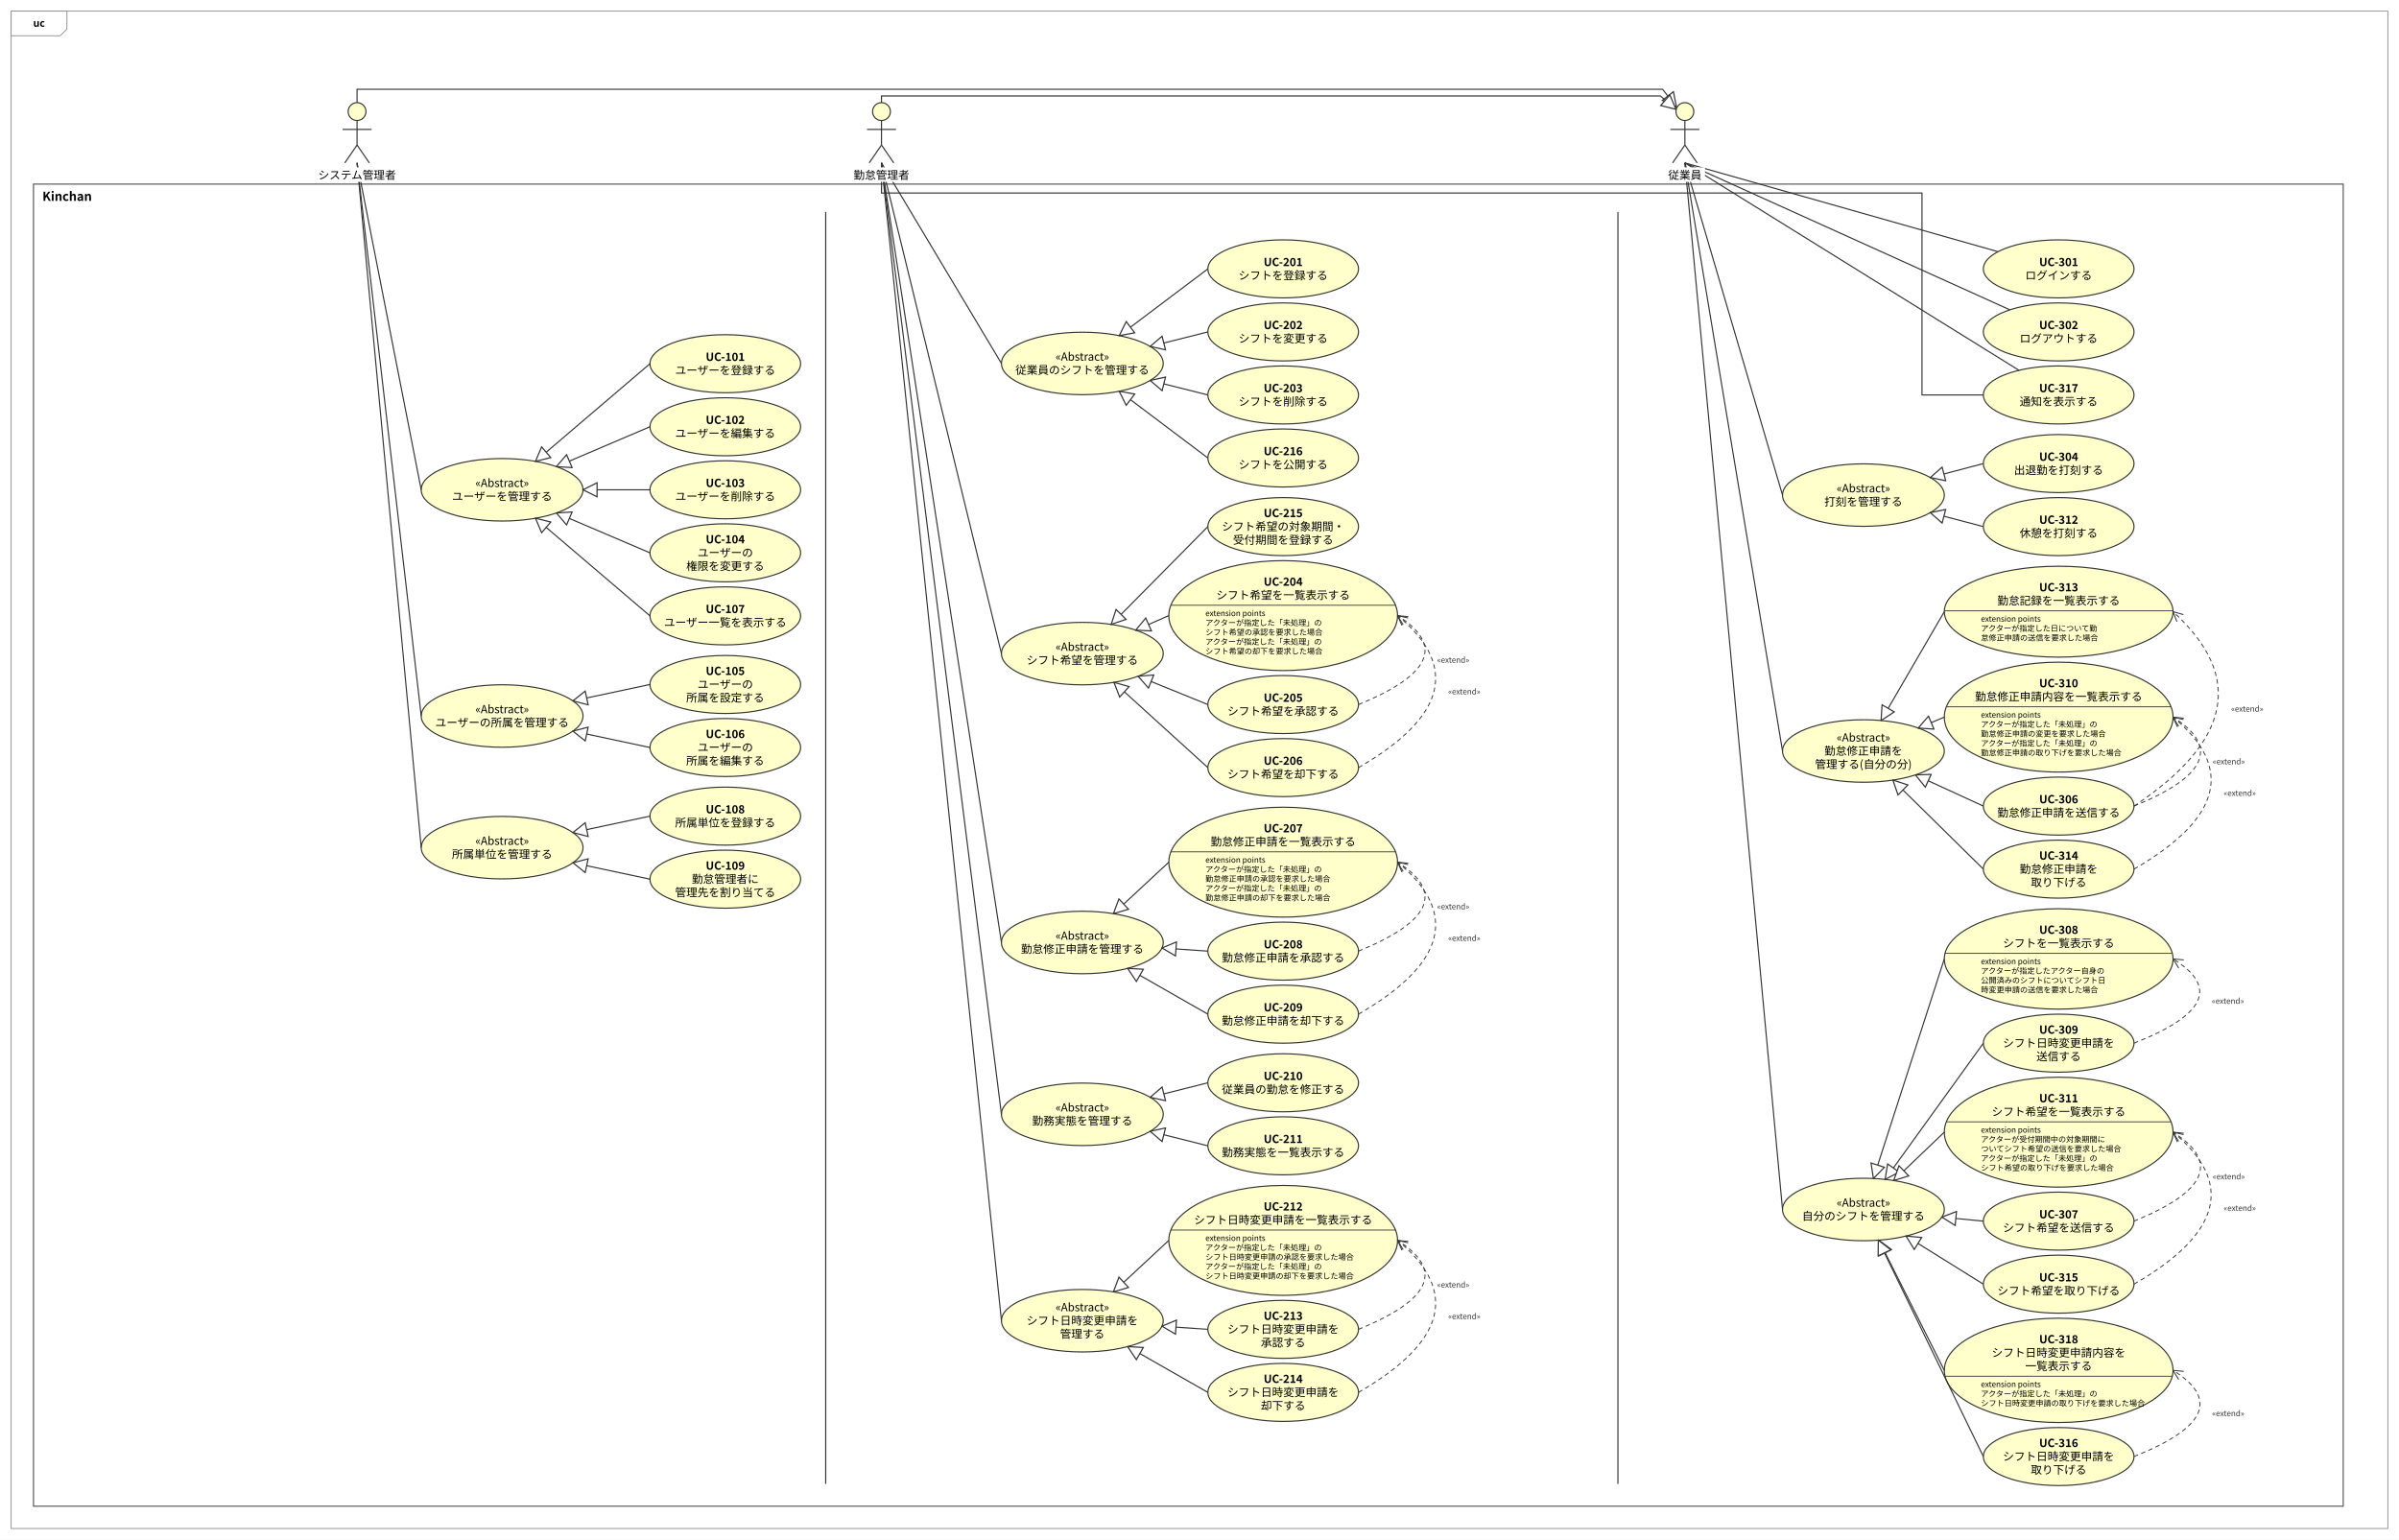
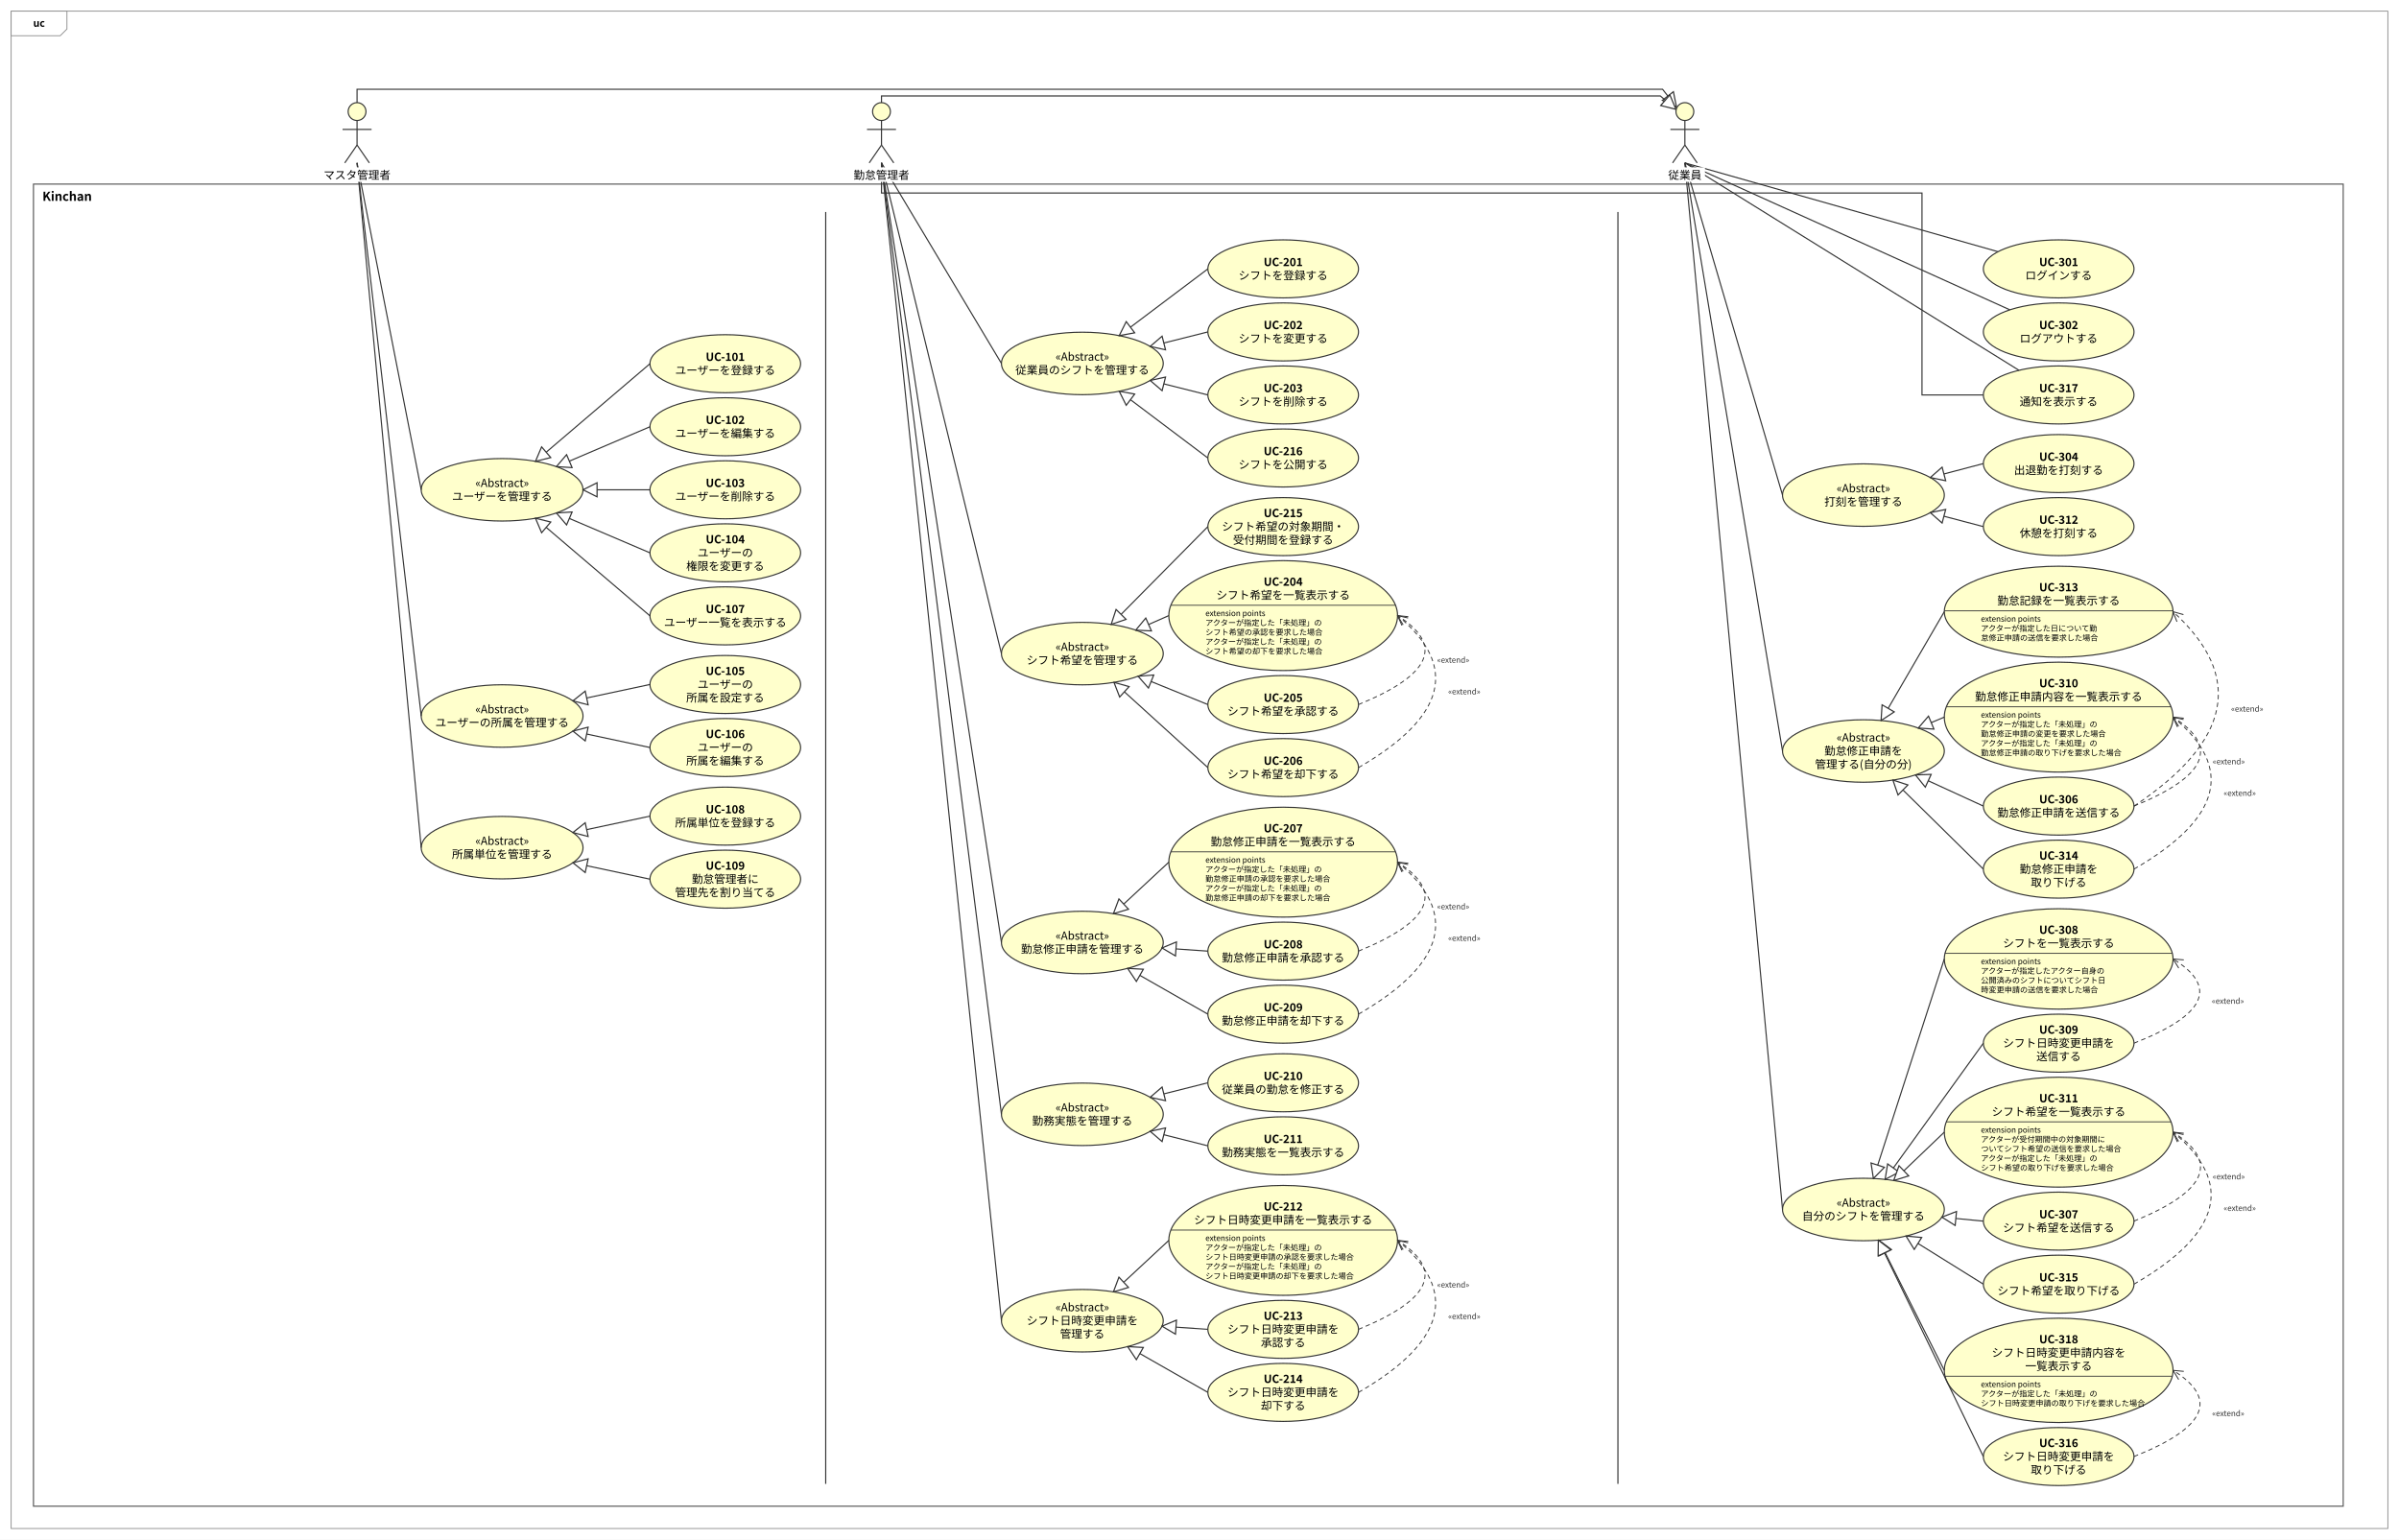
<svg xmlns="http://www.w3.org/2000/svg" width="4300" height="2760" viewBox="0 0 4300 2760" font-family="'Noto Sans CJK JP','Noto Sans JP','Hiragino Sans','Yu Gothic','Meiryo',sans-serif">
  <defs>
    <marker id="gen" viewBox="0 0 20 20" refX="19" refY="10" markerWidth="14" markerHeight="14" orient="auto-start-reverse">
      <path d="M1,1 L19,10 L1,19 z" fill="#fff" stroke="#333" stroke-width="1.5" />
    </marker>
    <marker id="ext" viewBox="0 0 20 20" refX="19" refY="10" markerWidth="12" markerHeight="12" orient="auto-start-reverse">
      <path d="M1,1 L19,10 L1,19" fill="none" stroke="#333" stroke-width="1.8" />
    </marker>
  </defs>
  <rect x="0" y="0" width="4300" height="2760" fill="#fff" />
  <rect x="20" y="20" width="4260" height="2720" fill="none" stroke="#888" stroke-width="1.5" />
  <path d="M20,20 L120,20 L120,52 L108,64 L20,64 z" fill="#fff" stroke="#888" stroke-width="1.5" />
  <text x="70" y="48" text-anchor="middle" font-size="18" font-weight="bold">uc</text>
  <rect x="60" y="330" width="4140" height="2370" fill="none" stroke="#555" stroke-width="2" />
  <text x="76" y="360" font-size="22" font-weight="bold">Kinchan</text>
  <line x1="1480.0" y1="380.0" x2="1480.0" y2="2660.0" stroke="#333" stroke-width="2" />
  <line x1="2900.0" y1="380.0" x2="2900.0" y2="2660.0" stroke="#333" stroke-width="2" />
  <ellipse cx="1300" cy="652" rx="135" ry="52" fill="#ffffcc" stroke="#333" stroke-width="2" />
  <text x="1300" y="640.0" text-anchor="middle" dominant-baseline="middle" font-size="20" font-weight="bold">UC-101</text>
  <text x="1300" y="664.0" text-anchor="middle" dominant-baseline="middle" font-size="20">ユーザーを登録する</text>
  <ellipse cx="1300" cy="765" rx="135" ry="52" fill="#ffffcc" stroke="#333" stroke-width="2" />
  <text x="1300" y="753.0" text-anchor="middle" dominant-baseline="middle" font-size="20" font-weight="bold">UC-102</text>
  <text x="1300" y="777.0" text-anchor="middle" dominant-baseline="middle" font-size="20">ユーザーを編集する</text>
  <ellipse cx="1300" cy="878" rx="135" ry="52" fill="#ffffcc" stroke="#333" stroke-width="2" />
  <text x="1300" y="866.0" text-anchor="middle" dominant-baseline="middle" font-size="20" font-weight="bold">UC-103</text>
  <text x="1300" y="890.0" text-anchor="middle" dominant-baseline="middle" font-size="20">ユーザーを削除する</text>
  <ellipse cx="1300" cy="991" rx="135" ry="52" fill="#ffffcc" stroke="#333" stroke-width="2" />
  <text x="1300" y="967.0" text-anchor="middle" dominant-baseline="middle" font-size="20" font-weight="bold">UC-104</text>
  <text x="1300" y="991.0" text-anchor="middle" dominant-baseline="middle" font-size="20">ユーザーの</text>
  <text x="1300" y="1015.0" text-anchor="middle" dominant-baseline="middle" font-size="20">権限を変更する</text>
  <ellipse cx="1300" cy="1104" rx="135" ry="52" fill="#ffffcc" stroke="#333" stroke-width="2" />
  <text x="1300" y="1092.0" text-anchor="middle" dominant-baseline="middle" font-size="20" font-weight="bold">UC-107</text>
  <text x="1300" y="1116.0" text-anchor="middle" dominant-baseline="middle" font-size="20">ユーザー一覧を表示する</text>
  <ellipse cx="900" cy="878.0" rx="145" ry="56" fill="#ffffcc" stroke="#333" stroke-width="2" />
  <text x="900" y="866.0" text-anchor="middle" dominant-baseline="middle" font-size="20">«Abstract»</text>
  <text x="900" y="890.0" text-anchor="middle" dominant-baseline="middle" font-size="20">ユーザーを管理する</text>
  <ellipse cx="1300" cy="1227" rx="135" ry="52" fill="#ffffcc" stroke="#333" stroke-width="2" />
  <text x="1300" y="1203.0" text-anchor="middle" dominant-baseline="middle" font-size="20" font-weight="bold">UC-105</text>
  <text x="1300" y="1227.0" text-anchor="middle" dominant-baseline="middle" font-size="20">ユーザーの</text>
  <text x="1300" y="1251.0" text-anchor="middle" dominant-baseline="middle" font-size="20">所属を設定する</text>
  <ellipse cx="1300" cy="1340" rx="135" ry="52" fill="#ffffcc" stroke="#333" stroke-width="2" />
  <text x="1300" y="1316.0" text-anchor="middle" dominant-baseline="middle" font-size="20" font-weight="bold">UC-106</text>
  <text x="1300" y="1340.0" text-anchor="middle" dominant-baseline="middle" font-size="20">ユーザーの</text>
  <text x="1300" y="1364.0" text-anchor="middle" dominant-baseline="middle" font-size="20">所属を編集する</text>
  <ellipse cx="900" cy="1283.5" rx="145" ry="56" fill="#ffffcc" stroke="#333" stroke-width="2" />
  <text x="900" y="1271.5" text-anchor="middle" dominant-baseline="middle" font-size="20">«Abstract»</text>
  <text x="900" y="1295.5" text-anchor="middle" dominant-baseline="middle" font-size="20">ユーザーの所属を管理する</text>
  <ellipse cx="1300" cy="1463" rx="135" ry="52" fill="#ffffcc" stroke="#333" stroke-width="2" />
  <text x="1300" y="1451.0" text-anchor="middle" dominant-baseline="middle" font-size="20" font-weight="bold">UC-108</text>
  <text x="1300" y="1475.0" text-anchor="middle" dominant-baseline="middle" font-size="20">所属単位を登録する</text>
  <ellipse cx="1300" cy="1576" rx="135" ry="52" fill="#ffffcc" stroke="#333" stroke-width="2" />
  <text x="1300" y="1552.0" text-anchor="middle" dominant-baseline="middle" font-size="20" font-weight="bold">UC-109</text>
  <text x="1300" y="1576.0" text-anchor="middle" dominant-baseline="middle" font-size="20">勤怠管理者に</text>
  <text x="1300" y="1600.0" text-anchor="middle" dominant-baseline="middle" font-size="20">管理先を割り当てる</text>
  <ellipse cx="900" cy="1519.5" rx="145" ry="56" fill="#ffffcc" stroke="#333" stroke-width="2" />
  <text x="900" y="1507.5" text-anchor="middle" dominant-baseline="middle" font-size="20">«Abstract»</text>
  <text x="900" y="1531.5" text-anchor="middle" dominant-baseline="middle" font-size="20">所属単位を管理する</text>
  <ellipse cx="2300" cy="482" rx="135" ry="52" fill="#ffffcc" stroke="#333" stroke-width="2" />
  <text x="2300" y="470.0" text-anchor="middle" dominant-baseline="middle" font-size="20" font-weight="bold">UC-201</text>
  <text x="2300" y="494.0" text-anchor="middle" dominant-baseline="middle" font-size="20">シフトを登録する</text>
  <ellipse cx="2300" cy="595" rx="135" ry="52" fill="#ffffcc" stroke="#333" stroke-width="2" />
  <text x="2300" y="583.0" text-anchor="middle" dominant-baseline="middle" font-size="20" font-weight="bold">UC-202</text>
  <text x="2300" y="607.0" text-anchor="middle" dominant-baseline="middle" font-size="20">シフトを変更する</text>
  <ellipse cx="2300" cy="708" rx="135" ry="52" fill="#ffffcc" stroke="#333" stroke-width="2" />
  <text x="2300" y="696.0" text-anchor="middle" dominant-baseline="middle" font-size="20" font-weight="bold">UC-203</text>
  <text x="2300" y="720.0" text-anchor="middle" dominant-baseline="middle" font-size="20">シフトを削除する</text>
  <ellipse cx="2300" cy="821" rx="135" ry="52" fill="#ffffcc" stroke="#333" stroke-width="2" />
  <text x="2300" y="809.0" text-anchor="middle" dominant-baseline="middle" font-size="20" font-weight="bold">UC-216</text>
  <text x="2300" y="833.0" text-anchor="middle" dominant-baseline="middle" font-size="20">シフトを公開する</text>
  <ellipse cx="1940" cy="651.5" rx="145" ry="56" fill="#ffffcc" stroke="#333" stroke-width="2" />
  <text x="1940" y="639.5" text-anchor="middle" dominant-baseline="middle" font-size="20">«Abstract»</text>
  <text x="1940" y="663.5" text-anchor="middle" dominant-baseline="middle" font-size="20">従業員のシフトを管理する</text>
  <ellipse cx="2300" cy="944" rx="135" ry="52" fill="#ffffcc" stroke="#333" stroke-width="2" />
  <text x="2300" y="920.0" text-anchor="middle" dominant-baseline="middle" font-size="20" font-weight="bold">UC-215</text>
  <text x="2300" y="944.0" text-anchor="middle" dominant-baseline="middle" font-size="20">シフト希望の対象期間・</text>
  <text x="2300" y="968.0" text-anchor="middle" dominant-baseline="middle" font-size="20">受付期間を登録する</text>
  <ellipse cx="2300" cy="1103.5" rx="205" ry="98.5" fill="#ffffcc" stroke="#333" stroke-width="2" />
  <text x="2300" y="1043.0" text-anchor="middle" dominant-baseline="middle" font-size="20" font-weight="bold">UC-204</text>
  <text x="2300" y="1067.0" text-anchor="middle" dominant-baseline="middle" font-size="20">シフト希望を一覧表示する</text>
  <line x1="2098.6" y1="1085.0" x2="2501.4" y2="1085.0" stroke="#333" stroke-width="1.5" />
  <text x="2160.6" y="1099.5" font-size="14" dominant-baseline="middle">extension points</text>
  <text x="2160.6" y="1116.5" font-size="14" dominant-baseline="middle">アクターが指定した「未処理」の</text>
  <text x="2160.6" y="1133.5" font-size="14" dominant-baseline="middle">シフト希望の承認を要求した場合</text>
  <text x="2160.6" y="1150.5" font-size="14" dominant-baseline="middle">アクターが指定した「未処理」の</text>
  <text x="2160.6" y="1167.5" font-size="14" dominant-baseline="middle">シフト希望の却下を要求した場合</text>
  <ellipse cx="2300" cy="1263.0" rx="135" ry="52" fill="#ffffcc" stroke="#333" stroke-width="2" />
  <text x="2300" y="1251.0" text-anchor="middle" dominant-baseline="middle" font-size="20" font-weight="bold">UC-205</text>
  <text x="2300" y="1275.0" text-anchor="middle" dominant-baseline="middle" font-size="20">シフト希望を承認する</text>
  <ellipse cx="2300" cy="1376.0" rx="135" ry="52" fill="#ffffcc" stroke="#333" stroke-width="2" />
  <text x="2300" y="1364.0" text-anchor="middle" dominant-baseline="middle" font-size="20" font-weight="bold">UC-206</text>
  <text x="2300" y="1388.0" text-anchor="middle" dominant-baseline="middle" font-size="20">シフト希望を却下する</text>
  <ellipse cx="1940" cy="1171.625" rx="145" ry="56" fill="#ffffcc" stroke="#333" stroke-width="2" />
  <text x="1940" y="1159.625" text-anchor="middle" dominant-baseline="middle" font-size="20">«Abstract»</text>
  <text x="1940" y="1183.625" text-anchor="middle" dominant-baseline="middle" font-size="20">シフト希望を管理する</text>
  <ellipse cx="2300" cy="1545.5" rx="205" ry="98.5" fill="#ffffcc" stroke="#333" stroke-width="2" />
  <text x="2300" y="1485.0" text-anchor="middle" dominant-baseline="middle" font-size="20" font-weight="bold">UC-207</text>
  <text x="2300" y="1509.0" text-anchor="middle" dominant-baseline="middle" font-size="20">勤怠修正申請を一覧表示する</text>
  <line x1="2098.6" y1="1527.0" x2="2501.4" y2="1527.0" stroke="#333" stroke-width="1.5" />
  <text x="2160.6" y="1541.5" font-size="14" dominant-baseline="middle">extension points</text>
  <text x="2160.6" y="1558.5" font-size="14" dominant-baseline="middle">アクターが指定した「未処理」の</text>
  <text x="2160.6" y="1575.5" font-size="14" dominant-baseline="middle">勤怠修正申請の承認を要求した場合</text>
  <text x="2160.6" y="1592.5" font-size="14" dominant-baseline="middle">アクターが指定した「未処理」の</text>
  <text x="2160.6" y="1609.5" font-size="14" dominant-baseline="middle">勤怠修正申請の却下を要求した場合</text>
  <ellipse cx="2300" cy="1705.0" rx="135" ry="52" fill="#ffffcc" stroke="#333" stroke-width="2" />
  <text x="2300" y="1693.0" text-anchor="middle" dominant-baseline="middle" font-size="20" font-weight="bold">UC-208</text>
  <text x="2300" y="1717.0" text-anchor="middle" dominant-baseline="middle" font-size="20">勤怠修正申請を承認する</text>
  <ellipse cx="2300" cy="1818.0" rx="135" ry="52" fill="#ffffcc" stroke="#333" stroke-width="2" />
  <text x="2300" y="1806.0" text-anchor="middle" dominant-baseline="middle" font-size="20" font-weight="bold">UC-209</text>
  <text x="2300" y="1830.0" text-anchor="middle" dominant-baseline="middle" font-size="20">勤怠修正申請を却下する</text>
  <ellipse cx="1940" cy="1689.5" rx="145" ry="56" fill="#ffffcc" stroke="#333" stroke-width="2" />
  <text x="1940" y="1677.5" text-anchor="middle" dominant-baseline="middle" font-size="20">«Abstract»</text>
  <text x="1940" y="1701.5" text-anchor="middle" dominant-baseline="middle" font-size="20">勤怠修正申請を管理する</text>
  <ellipse cx="2300" cy="1941.0" rx="135" ry="52" fill="#ffffcc" stroke="#333" stroke-width="2" />
  <text x="2300" y="1929.0" text-anchor="middle" dominant-baseline="middle" font-size="20" font-weight="bold">UC-210</text>
  <text x="2300" y="1953.0" text-anchor="middle" dominant-baseline="middle" font-size="20">従業員の勤怠を修正する</text>
  <ellipse cx="2300" cy="2054.0" rx="135" ry="52" fill="#ffffcc" stroke="#333" stroke-width="2" />
  <text x="2300" y="2042.0" text-anchor="middle" dominant-baseline="middle" font-size="20" font-weight="bold">UC-211</text>
  <text x="2300" y="2066.0" text-anchor="middle" dominant-baseline="middle" font-size="20">勤務実態を一覧表示する</text>
  <ellipse cx="1940" cy="1997.5" rx="145" ry="56" fill="#ffffcc" stroke="#333" stroke-width="2" />
  <text x="1940" y="1985.5" text-anchor="middle" dominant-baseline="middle" font-size="20">«Abstract»</text>
  <text x="1940" y="2009.5" text-anchor="middle" dominant-baseline="middle" font-size="20">勤務実態を管理する</text>
  <ellipse cx="2300" cy="2223.5" rx="205" ry="98.5" fill="#ffffcc" stroke="#333" stroke-width="2" />
  <text x="2300" y="2163.0" text-anchor="middle" dominant-baseline="middle" font-size="20" font-weight="bold">UC-212</text>
  <text x="2300" y="2187.0" text-anchor="middle" dominant-baseline="middle" font-size="20">シフト日時変更申請を一覧表示する</text>
  <line x1="2098.6" y1="2205.0" x2="2501.4" y2="2205.0" stroke="#333" stroke-width="1.5" />
  <text x="2160.6" y="2219.5" font-size="14" dominant-baseline="middle">extension points</text>
  <text x="2160.6" y="2236.5" font-size="14" dominant-baseline="middle">アクターが指定した「未処理」の</text>
  <text x="2160.6" y="2253.5" font-size="14" dominant-baseline="middle">シフト日時変更申請の承認を要求した場合</text>
  <text x="2160.6" y="2270.5" font-size="14" dominant-baseline="middle">アクターが指定した「未処理」の</text>
  <text x="2160.6" y="2287.5" font-size="14" dominant-baseline="middle">シフト日時変更申請の却下を要求した場合</text>
  <ellipse cx="2300" cy="2383.0" rx="135" ry="52" fill="#ffffcc" stroke="#333" stroke-width="2" />
  <text x="2300" y="2359.0" text-anchor="middle" dominant-baseline="middle" font-size="20" font-weight="bold">UC-213</text>
  <text x="2300" y="2383.0" text-anchor="middle" dominant-baseline="middle" font-size="20">シフト日時変更申請を</text>
  <text x="2300" y="2407.0" text-anchor="middle" dominant-baseline="middle" font-size="20">承認する</text>
  <ellipse cx="2300" cy="2496.0" rx="135" ry="52" fill="#ffffcc" stroke="#333" stroke-width="2" />
  <text x="2300" y="2472.0" text-anchor="middle" dominant-baseline="middle" font-size="20" font-weight="bold">UC-214</text>
  <text x="2300" y="2496.0" text-anchor="middle" dominant-baseline="middle" font-size="20">シフト日時変更申請を</text>
  <text x="2300" y="2520.0" text-anchor="middle" dominant-baseline="middle" font-size="20">却下する</text>
  <ellipse cx="1940" cy="2367.5" rx="145" ry="56" fill="#ffffcc" stroke="#333" stroke-width="2" />
  <text x="1940" y="2343.5" text-anchor="middle" dominant-baseline="middle" font-size="20">«Abstract»</text>
  <text x="1940" y="2367.5" text-anchor="middle" dominant-baseline="middle" font-size="20">シフト日時変更申請を</text>
  <text x="1940" y="2391.5" text-anchor="middle" dominant-baseline="middle" font-size="20">管理する</text>
  <ellipse cx="3690" cy="482" rx="135" ry="52" fill="#ffffcc" stroke="#333" stroke-width="2" />
  <text x="3690" y="470.0" text-anchor="middle" dominant-baseline="middle" font-size="20" font-weight="bold">UC-301</text>
  <text x="3690" y="494.0" text-anchor="middle" dominant-baseline="middle" font-size="20">ログインする</text>
  <ellipse cx="3690" cy="595" rx="135" ry="52" fill="#ffffcc" stroke="#333" stroke-width="2" />
  <text x="3690" y="583.0" text-anchor="middle" dominant-baseline="middle" font-size="20" font-weight="bold">UC-302</text>
  <text x="3690" y="607.0" text-anchor="middle" dominant-baseline="middle" font-size="20">ログアウトする</text>
  <ellipse cx="3690" cy="708" rx="135" ry="52" fill="#ffffcc" stroke="#333" stroke-width="2" />
  <text x="3690" y="696.0" text-anchor="middle" dominant-baseline="middle" font-size="20" font-weight="bold">UC-317</text>
  <text x="3690" y="720.0" text-anchor="middle" dominant-baseline="middle" font-size="20">通知を表示する</text>
  <ellipse cx="3690" cy="831" rx="135" ry="52" fill="#ffffcc" stroke="#333" stroke-width="2" />
  <text x="3690" y="819.0" text-anchor="middle" dominant-baseline="middle" font-size="20" font-weight="bold">UC-304</text>
  <text x="3690" y="843.0" text-anchor="middle" dominant-baseline="middle" font-size="20">出退勤を打刻する</text>
  <ellipse cx="3690" cy="944" rx="135" ry="52" fill="#ffffcc" stroke="#333" stroke-width="2" />
  <text x="3690" y="932.0" text-anchor="middle" dominant-baseline="middle" font-size="20" font-weight="bold">UC-312</text>
  <text x="3690" y="956.0" text-anchor="middle" dominant-baseline="middle" font-size="20">休憩を打刻する</text>
  <ellipse cx="3340" cy="887.5" rx="145" ry="56" fill="#ffffcc" stroke="#333" stroke-width="2" />
  <text x="3340" y="875.5" text-anchor="middle" dominant-baseline="middle" font-size="20">«Abstract»</text>
  <text x="3340" y="899.5" text-anchor="middle" dominant-baseline="middle" font-size="20">打刻を管理する</text>
  <ellipse cx="3690" cy="1096.5" rx="205" ry="81.5" fill="#ffffcc" stroke="#333" stroke-width="2" />
  <text x="3690" y="1053.0" text-anchor="middle" dominant-baseline="middle" font-size="20" font-weight="bold">UC-313</text>
  <text x="3690" y="1077.0" text-anchor="middle" dominant-baseline="middle" font-size="20">勤怠記録を一覧表示する</text>
  <line x1="3485.0" y1="1095.0" x2="3895.0" y2="1095.0" stroke="#333" stroke-width="1.5" />
  <text x="3550.6" y="1109.5" font-size="14" dominant-baseline="middle">extension points</text>
  <text x="3550.6" y="1126.5" font-size="14" dominant-baseline="middle">アクターが指定した日について勤</text>
  <text x="3550.6" y="1143.5" font-size="14" dominant-baseline="middle">怠修正申請の送信を要求した場合</text>
  <ellipse cx="3690" cy="1285.5" rx="205" ry="98.5" fill="#ffffcc" stroke="#333" stroke-width="2" />
  <text x="3690" y="1225.0" text-anchor="middle" dominant-baseline="middle" font-size="20" font-weight="bold">UC-310</text>
  <text x="3690" y="1249.0" text-anchor="middle" dominant-baseline="middle" font-size="20">勤怠修正申請内容を一覧表示する</text>
  <line x1="3488.6" y1="1267.0" x2="3891.4" y2="1267.0" stroke="#333" stroke-width="1.5" />
  <text x="3550.6" y="1281.5" font-size="14" dominant-baseline="middle">extension points</text>
  <text x="3550.6" y="1298.5" font-size="14" dominant-baseline="middle">アクターが指定した「未処理」の</text>
  <text x="3550.6" y="1315.5" font-size="14" dominant-baseline="middle">勤怠修正申請の変更を要求した場合</text>
  <text x="3550.6" y="1332.5" font-size="14" dominant-baseline="middle">アクターが指定した「未処理」の</text>
  <text x="3550.6" y="1349.5" font-size="14" dominant-baseline="middle">勤怠修正申請の取り下げを要求した場合</text>
  <ellipse cx="3690" cy="1445.0" rx="135" ry="52" fill="#ffffcc" stroke="#333" stroke-width="2" />
  <text x="3690" y="1433.0" text-anchor="middle" dominant-baseline="middle" font-size="20" font-weight="bold">UC-306</text>
  <text x="3690" y="1457.0" text-anchor="middle" dominant-baseline="middle" font-size="20">勤怠修正申請を送信する</text>
  <ellipse cx="3690" cy="1558.0" rx="135" ry="52" fill="#ffffcc" stroke="#333" stroke-width="2" />
  <text x="3690" y="1534.0" text-anchor="middle" dominant-baseline="middle" font-size="20" font-weight="bold">UC-314</text>
  <text x="3690" y="1558.0" text-anchor="middle" dominant-baseline="middle" font-size="20">勤怠修正申請を</text>
  <text x="3690" y="1582.0" text-anchor="middle" dominant-baseline="middle" font-size="20">取り下げる</text>
  <ellipse cx="3340" cy="1346.25" rx="145" ry="56" fill="#ffffcc" stroke="#333" stroke-width="2" />
  <text x="3340" y="1322.25" text-anchor="middle" dominant-baseline="middle" font-size="20">«Abstract»</text>
  <text x="3340" y="1346.25" text-anchor="middle" dominant-baseline="middle" font-size="20">勤怠修正申請を</text>
  <text x="3340" y="1370.25" text-anchor="middle" dominant-baseline="middle" font-size="20">管理する(自分の分)</text>
  <ellipse cx="3690" cy="1719.0" rx="205" ry="90.0" fill="#ffffcc" stroke="#333" stroke-width="2" />
  <text x="3690" y="1667.0" text-anchor="middle" dominant-baseline="middle" font-size="20" font-weight="bold">UC-308</text>
  <text x="3690" y="1691.0" text-anchor="middle" dominant-baseline="middle" font-size="20">シフトを一覧表示する</text>
  <line x1="3486.3" y1="1709.0" x2="3893.7" y2="1709.0" stroke="#333" stroke-width="1.5" />
  <text x="3550.6" y="1723.5" font-size="14" dominant-baseline="middle">extension points</text>
  <text x="3550.6" y="1740.5" font-size="14" dominant-baseline="middle">アクターが指定したアクター自身の</text>
  <text x="3550.6" y="1757.5" font-size="14" dominant-baseline="middle">公開済みのシフトについてシフト日</text>
  <text x="3550.6" y="1774.5" font-size="14" dominant-baseline="middle">時変更申請の送信を要求した場合</text>
  <ellipse cx="3690" cy="1870.0" rx="135" ry="52" fill="#ffffcc" stroke="#333" stroke-width="2" />
  <text x="3690" y="1846.0" text-anchor="middle" dominant-baseline="middle" font-size="20" font-weight="bold">UC-309</text>
  <text x="3690" y="1870.0" text-anchor="middle" dominant-baseline="middle" font-size="20">シフト日時変更申請を</text>
  <text x="3690" y="1894.0" text-anchor="middle" dominant-baseline="middle" font-size="20">送信する</text>
  <ellipse cx="3690" cy="2029.5" rx="205" ry="98.5" fill="#ffffcc" stroke="#333" stroke-width="2" />
  <text x="3690" y="1969.0" text-anchor="middle" dominant-baseline="middle" font-size="20" font-weight="bold">UC-311</text>
  <text x="3690" y="1993.0" text-anchor="middle" dominant-baseline="middle" font-size="20">シフト希望を一覧表示する</text>
  <line x1="3488.6" y1="2011.0" x2="3891.4" y2="2011.0" stroke="#333" stroke-width="1.5" />
  <text x="3550.6" y="2025.5" font-size="14" dominant-baseline="middle">extension points</text>
  <text x="3550.6" y="2042.5" font-size="14" dominant-baseline="middle">アクターが受付期間中の対象期間に</text>
  <text x="3550.6" y="2059.5" font-size="14" dominant-baseline="middle">ついてシフト希望の送信を要求した場合</text>
  <text x="3550.6" y="2076.5" font-size="14" dominant-baseline="middle">アクターが指定した「未処理」の</text>
  <text x="3550.6" y="2093.5" font-size="14" dominant-baseline="middle">シフト希望の取り下げを要求した場合</text>
  <ellipse cx="3690" cy="2189.0" rx="135" ry="52" fill="#ffffcc" stroke="#333" stroke-width="2" />
  <text x="3690" y="2177.0" text-anchor="middle" dominant-baseline="middle" font-size="20" font-weight="bold">UC-307</text>
  <text x="3690" y="2201.0" text-anchor="middle" dominant-baseline="middle" font-size="20">シフト希望を送信する</text>
  <ellipse cx="3690" cy="2302.0" rx="135" ry="52" fill="#ffffcc" stroke="#333" stroke-width="2" />
  <text x="3690" y="2290.0" text-anchor="middle" dominant-baseline="middle" font-size="20" font-weight="bold">UC-315</text>
  <text x="3690" y="2314.0" text-anchor="middle" dominant-baseline="middle" font-size="20">シフト希望を取り下げる</text>
  <ellipse cx="3690" cy="2456.5" rx="205" ry="93.5" fill="#ffffcc" stroke="#333" stroke-width="2" />
  <text x="3690" y="2401.0" text-anchor="middle" dominant-baseline="middle" font-size="20" font-weight="bold">UC-318</text>
  <text x="3690" y="2425.0" text-anchor="middle" dominant-baseline="middle" font-size="20">シフト日時変更申請内容を</text>
  <text x="3690" y="2449.0" text-anchor="middle" dominant-baseline="middle" font-size="20">一覧表示する</text>
  <line x1="3486.3" y1="2467.0" x2="3893.7" y2="2467.0" stroke="#333" stroke-width="1.5" />
  <text x="3550.6" y="2481.5" font-size="14" dominant-baseline="middle">extension points</text>
  <text x="3550.6" y="2498.5" font-size="14" dominant-baseline="middle">アクターが指定した「未処理」の</text>
  <text x="3550.6" y="2515.5" font-size="14" dominant-baseline="middle">シフト日時変更申請の取り下げを要求した場合</text>
  <ellipse cx="3690" cy="2611.0" rx="135" ry="52" fill="#ffffcc" stroke="#333" stroke-width="2" />
  <text x="3690" y="2587.0" text-anchor="middle" dominant-baseline="middle" font-size="20" font-weight="bold">UC-316</text>
  <text x="3690" y="2611.0" text-anchor="middle" dominant-baseline="middle" font-size="20">シフト日時変更申請を</text>
  <text x="3690" y="2635.0" text-anchor="middle" dominant-baseline="middle" font-size="20">取り下げる</text>
  <ellipse cx="3340" cy="2168.143" rx="145" ry="56" fill="#ffffcc" stroke="#333" stroke-width="2" />
  <text x="3340" y="2156.143" text-anchor="middle" dominant-baseline="middle" font-size="20">«Abstract»</text>
  <text x="3340" y="2180.143" text-anchor="middle" dominant-baseline="middle" font-size="20">自分のシフトを管理する</text>
  <polyline points="640.0,184.0 640.0,160.0 2980.0,160.0 3005.0,192.0" fill="none" stroke="#333" stroke-width="2" marker-end="url(#gen)" />
  <polyline points="1580.0,184.0 1580.0,172.0 2976.0,172.0 3004.0,196.0" fill="none" stroke="#333" stroke-width="2" marker-end="url(#gen)" />
  <line x1="640.0" y1="292.0" x2="755.0" y2="878.0" stroke="#333" stroke-width="2" />
  <line x1="640.0" y1="292.0" x2="755.0" y2="1283.5" stroke="#333" stroke-width="2" />
  <line x1="640.0" y1="292.0" x2="755.0" y2="1519.5" stroke="#333" stroke-width="2" />
  <line x1="1580.0" y1="292.0" x2="1795.0" y2="651.5" stroke="#333" stroke-width="2" />
  <line x1="1580.0" y1="292.0" x2="1795.0" y2="1171.6" stroke="#333" stroke-width="2" />
  <line x1="1580.0" y1="292.0" x2="1795.0" y2="1689.5" stroke="#333" stroke-width="2" />
  <line x1="1580.0" y1="292.0" x2="1795.0" y2="1997.5" stroke="#333" stroke-width="2" />
  <line x1="1580.0" y1="292.0" x2="1795.0" y2="2367.5" stroke="#333" stroke-width="2" />
  <line x1="3020.0" y1="292.0" x2="3195.0" y2="887.5" stroke="#333" stroke-width="2" />
  <line x1="3020.0" y1="292.0" x2="3195.0" y2="1346.2" stroke="#333" stroke-width="2" />
  <line x1="3020.0" y1="292.0" x2="3195.0" y2="2168.1" stroke="#333" stroke-width="2" />
  <line x1="3020.0" y1="292.0" x2="3581.3" y2="451.2" stroke="#333" stroke-width="2" />
  <line x1="3020.0" y1="292.0" x2="3602.5" y2="555.4" stroke="#333" stroke-width="2" />
  <line x1="3020.0" y1="292.0" x2="3618.8" y2="663.8" stroke="#333" stroke-width="2" />
  <polyline points="1580.0,292.0 1580.0,346.0 3445.0,346.0 3445.0,708.0 3555.0,708.0" fill="none" stroke="#333" stroke-width="2" />
  <line x1="1165.0" y1="652.0" x2="959.8" y2="827.0" stroke="#333" stroke-width="2" marker-end="url(#gen)" />
  <line x1="1165.0" y1="765.0" x2="997.3" y2="836.5" stroke="#333" stroke-width="2" marker-end="url(#gen)" />
  <line x1="1165.0" y1="878.0" x2="1045.0" y2="878.0" stroke="#333" stroke-width="2" marker-end="url(#gen)" />
  <line x1="1165.0" y1="991.0" x2="997.3" y2="919.5" stroke="#333" stroke-width="2" marker-end="url(#gen)" />
  <line x1="1165.0" y1="1104.0" x2="959.8" y2="929.0" stroke="#333" stroke-width="2" marker-end="url(#gen)" />
  <line x1="1165.0" y1="1227.0" x2="1026.9" y2="1256.4" stroke="#333" stroke-width="2" marker-end="url(#gen)" />
  <line x1="1165.0" y1="1340.0" x2="1026.9" y2="1310.6" stroke="#333" stroke-width="2" marker-end="url(#gen)" />
  <line x1="1165.0" y1="1463.0" x2="1026.9" y2="1492.4" stroke="#333" stroke-width="2" marker-end="url(#gen)" />
  <line x1="1165.0" y1="1576.0" x2="1026.9" y2="1546.6" stroke="#333" stroke-width="2" marker-end="url(#gen)" />
  <line x1="2165.0" y1="482.0" x2="2006.1" y2="601.7" stroke="#333" stroke-width="2" marker-end="url(#gen)" />
  <line x1="2165.0" y1="595.0" x2="2061.6" y2="621.0" stroke="#333" stroke-width="2" marker-end="url(#gen)" />
  <line x1="2165.0" y1="708.0" x2="2061.6" y2="682.0" stroke="#333" stroke-width="2" marker-end="url(#gen)" />
  <line x1="2165.0" y1="821.0" x2="2006.1" y2="701.3" stroke="#333" stroke-width="2" marker-end="url(#gen)" />
  <line x1="2165.0" y1="944.0" x2="1991.7" y2="1119.3" stroke="#333" stroke-width="2" marker-end="url(#gen)" />
  <line x1="2095.0" y1="1103.5" x2="2035.7" y2="1129.6" stroke="#333" stroke-width="2" marker-end="url(#gen)" />
  <line x1="2165.0" y1="1263.0" x2="2039.9" y2="1212.2" stroke="#333" stroke-width="2" marker-end="url(#gen)" />
  <line x1="2165.0" y1="1376.0" x2="1996.7" y2="1223.2" stroke="#333" stroke-width="2" marker-end="url(#gen)" />
  <line x1="2095.0" y1="1545.5" x2="1995.7" y2="1637.8" stroke="#333" stroke-width="2" marker-end="url(#gen)" />
  <line x1="2165.0" y1="1705.0" x2="2082.7" y2="1699.3" stroke="#333" stroke-width="2" marker-end="url(#gen)" />
  <line x1="2165.0" y1="1818.0" x2="2021.2" y2="1735.9" stroke="#333" stroke-width="2" marker-end="url(#gen)" />
  <line x1="2165.0" y1="1941.0" x2="2061.6" y2="1967.0" stroke="#333" stroke-width="2" marker-end="url(#gen)" />
  <line x1="2165.0" y1="2054.0" x2="2061.6" y2="2028.0" stroke="#333" stroke-width="2" marker-end="url(#gen)" />
  <line x1="2095.0" y1="2223.5" x2="1995.7" y2="2315.8" stroke="#333" stroke-width="2" marker-end="url(#gen)" />
  <line x1="2165.0" y1="2383.0" x2="2082.7" y2="2377.3" stroke="#333" stroke-width="2" marker-end="url(#gen)" />
  <line x1="2165.0" y1="2496.0" x2="2021.2" y2="2413.9" stroke="#333" stroke-width="2" marker-end="url(#gen)" />
  <line x1="3555.0" y1="831.0" x2="3459.9" y2="856.0" stroke="#333" stroke-width="2" marker-end="url(#gen)" />
  <line x1="3555.0" y1="944.0" x2="3459.9" y2="919.0" stroke="#333" stroke-width="2" marker-end="url(#gen)" />
  <line x1="3485.0" y1="1096.5" x2="3371.7" y2="1291.6" stroke="#333" stroke-width="2" marker-end="url(#gen)" />
  <line x1="3485.0" y1="1285.5" x2="3438.3" y2="1305.1" stroke="#333" stroke-width="2" marker-end="url(#gen)" />
  <line x1="3555.0" y1="1445.0" x2="3433.3" y2="1389.1" stroke="#333" stroke-width="2" marker-end="url(#gen)" />
  <line x1="3555.0" y1="1558.0" x2="3392.9" y2="1398.4" stroke="#333" stroke-width="2" marker-end="url(#gen)" />
  <line x1="3485.0" y1="1719.0" x2="3357.9" y2="2112.6" stroke="#333" stroke-width="2" marker-end="url(#gen)" />
  <line x1="3555.0" y1="1870.0" x2="3378.9" y2="2114.2" stroke="#333" stroke-width="2" marker-end="url(#gen)" />
  <line x1="3485.0" y1="2029.5" x2="3394.3" y2="2116.2" stroke="#333" stroke-width="2" marker-end="url(#gen)" />
  <line x1="3555.0" y1="2189.0" x2="3480.6" y2="2181.8" stroke="#333" stroke-width="2" marker-end="url(#gen)" />
  <line x1="3555.0" y1="2302.0" x2="3416.4" y2="2215.7" stroke="#333" stroke-width="2" marker-end="url(#gen)" />
  <line x1="3485.0" y1="2456.5" x2="3367.6" y2="2223.1" stroke="#333" stroke-width="2" marker-end="url(#gen)" />
  <line x1="3555.0" y1="2611.0" x2="3366.7" y2="2223.2" stroke="#333" stroke-width="2" marker-end="url(#gen)" />
  <path d="M2435.0,1263.0 Q2630.8,1183.2 2505.0,1103.5" fill="none" stroke="#333" stroke-width="1.6" stroke-dasharray="8 6" marker-end="url(#ext)" />
  <path d="M2435.0,1376.0 Q2670.4,1239.8 2505.0,1103.5" fill="none" stroke="#333" stroke-width="1.6" stroke-dasharray="8 6" marker-end="url(#ext)" />
  <path d="M2435.0,1705.0 Q2630.8,1625.2 2505.0,1545.5" fill="none" stroke="#333" stroke-width="1.6" stroke-dasharray="8 6" marker-end="url(#ext)" />
  <path d="M2435.0,1818.0 Q2670.4,1681.8 2505.0,1545.5" fill="none" stroke="#333" stroke-width="1.6" stroke-dasharray="8 6" marker-end="url(#ext)" />
  <path d="M2435.0,2383.0 Q2630.8,2303.2 2505.0,2223.5" fill="none" stroke="#333" stroke-width="1.6" stroke-dasharray="8 6" marker-end="url(#ext)" />
  <path d="M2435.0,2496.0 Q2670.4,2359.8 2505.0,2223.5" fill="none" stroke="#333" stroke-width="1.6" stroke-dasharray="8 6" marker-end="url(#ext)" />
  <path d="M3825.0,1870.0 Q4017.8,1794.5 3895.0,1719.0" fill="none" stroke="#333" stroke-width="1.6" stroke-dasharray="8 6" marker-end="url(#ext)" />
  <path d="M3825.0,1445.0 Q4020.8,1365.2 3895.0,1285.5" fill="none" stroke="#333" stroke-width="1.6" stroke-dasharray="8 6" marker-end="url(#ext)" />
  <path d="M3825.0,1558.0 Q4060.4,1421.8 3895.0,1285.5" fill="none" stroke="#333" stroke-width="1.6" stroke-dasharray="8 6" marker-end="url(#ext)" />
  <path d="M3825.0,2189.0 Q4020.8,2109.2 3895.0,2029.5" fill="none" stroke="#333" stroke-width="1.6" stroke-dasharray="8 6" marker-end="url(#ext)" />
  <path d="M3825.0,2302.0 Q4060.4,2165.8 3895.0,2029.5" fill="none" stroke="#333" stroke-width="1.6" stroke-dasharray="8 6" marker-end="url(#ext)" />
  <path d="M3825.0,1445.0 Q4087.0,1270.8 3895.0,1096.5" fill="none" stroke="#333" stroke-width="1.6" stroke-dasharray="8 6" marker-end="url(#ext)" />
  <path d="M3825.0,2611.0 Q4019.1,2533.8 3895.0,2456.5" fill="none" stroke="#333" stroke-width="1.6" stroke-dasharray="8 6" marker-end="url(#ext)" />
  <rect x="2572.9" y="1174.2" width="66" height="18" fill="#fff" fill-opacity="0.9" />
  <text x="2575.9" y="1183.2" font-size="14" fill="#333" dominant-baseline="middle">«extend»</text>
  <rect x="2592.7" y="1230.8" width="66" height="18" fill="#fff" fill-opacity="0.9" />
  <text x="2595.7" y="1239.8" font-size="14" fill="#333" dominant-baseline="middle">«extend»</text>
  <rect x="2572.9" y="1616.2" width="66" height="18" fill="#fff" fill-opacity="0.9" />
  <text x="2575.9" y="1625.2" font-size="14" fill="#333" dominant-baseline="middle">«extend»</text>
  <rect x="2592.7" y="1672.8" width="66" height="18" fill="#fff" fill-opacity="0.9" />
  <text x="2595.7" y="1681.8" font-size="14" fill="#333" dominant-baseline="middle">«extend»</text>
  <rect x="2572.9" y="2294.2" width="66" height="18" fill="#fff" fill-opacity="0.9" />
  <text x="2575.9" y="2303.2" font-size="14" fill="#333" dominant-baseline="middle">«extend»</text>
  <rect x="2592.7" y="2350.8" width="66" height="18" fill="#fff" fill-opacity="0.9" />
  <text x="2595.7" y="2359.8" font-size="14" fill="#333" dominant-baseline="middle">«extend»</text>
  <rect x="3996.0" y="1261.8" width="66" height="18" fill="#fff" fill-opacity="0.9" />
  <text x="3999.0" y="1270.8" font-size="14" fill="#333" dominant-baseline="middle">«extend»</text>
  <rect x="3962.9" y="1356.2" width="66" height="18" fill="#fff" fill-opacity="0.9" />
  <text x="3965.9" y="1365.2" font-size="14" fill="#333" dominant-baseline="middle">«extend»</text>
  <rect x="3982.7" y="1412.8" width="66" height="18" fill="#fff" fill-opacity="0.9" />
  <text x="3985.7" y="1421.8" font-size="14" fill="#333" dominant-baseline="middle">«extend»</text>
  <rect x="3961.4" y="1785.5" width="66" height="18" fill="#fff" fill-opacity="0.9" />
  <text x="3964.4" y="1794.5" font-size="14" fill="#333" dominant-baseline="middle">«extend»</text>
  <rect x="3962.9" y="2100.2" width="66" height="18" fill="#fff" fill-opacity="0.9" />
  <text x="3965.9" y="2109.2" font-size="14" fill="#333" dominant-baseline="middle">«extend»</text>
  <rect x="3982.7" y="2156.8" width="66" height="18" fill="#fff" fill-opacity="0.9" />
  <text x="3985.7" y="2165.8" font-size="14" fill="#333" dominant-baseline="middle">«extend»</text>
  <rect x="3962.0" y="2524.8" width="66" height="18" fill="#fff" fill-opacity="0.9" />
  <text x="3965.0" y="2533.8" font-size="14" fill="#333" dominant-baseline="middle">«extend»</text>
  <g stroke="#333" stroke-width="2" fill="none">
    <circle cx="640" cy="200" r="16" fill="#ffffcc" />
    <line x1="640" y1="216" x2="640" y2="260" />
    <line x1="614" y1="232" x2="666" y2="232" />
    <line x1="640" y1="260" x2="618" y2="292" />
    <line x1="640" y1="260" x2="662" y2="292" />
  </g>
  <rect x="564.0" y="300" width="152" height="26" fill="#fff" />
-   <text x="640" y="314" text-anchor="middle" dominant-baseline="middle" font-size="20">システム管理者</text>
+   <text x="640" y="314" text-anchor="middle" dominant-baseline="middle" font-size="20">マスタ管理者</text>
  <g stroke="#333" stroke-width="2" fill="none">
    <circle cx="1580" cy="200" r="16" fill="#ffffcc" />
    <line x1="1580" y1="216" x2="1580" y2="260" />
    <line x1="1554" y1="232" x2="1606" y2="232" />
    <line x1="1580" y1="260" x2="1558" y2="292" />
    <line x1="1580" y1="260" x2="1602" y2="292" />
  </g>
  <rect x="1524.0" y="300" width="112" height="26" fill="#fff" />
  <text x="1580" y="314" text-anchor="middle" dominant-baseline="middle" font-size="20">勤怠管理者</text>
  <g stroke="#333" stroke-width="2" fill="none">
    <circle cx="3020" cy="200" r="16" fill="#ffffcc" />
    <line x1="3020" y1="216" x2="3020" y2="260" />
    <line x1="2994" y1="232" x2="3046" y2="232" />
    <line x1="3020" y1="260" x2="2998" y2="292" />
    <line x1="3020" y1="260" x2="3042" y2="292" />
  </g>
  <rect x="2984.0" y="300" width="72" height="26" fill="#fff" />
  <text x="3020" y="314" text-anchor="middle" dominant-baseline="middle" font-size="20">従業員</text>
</svg>
